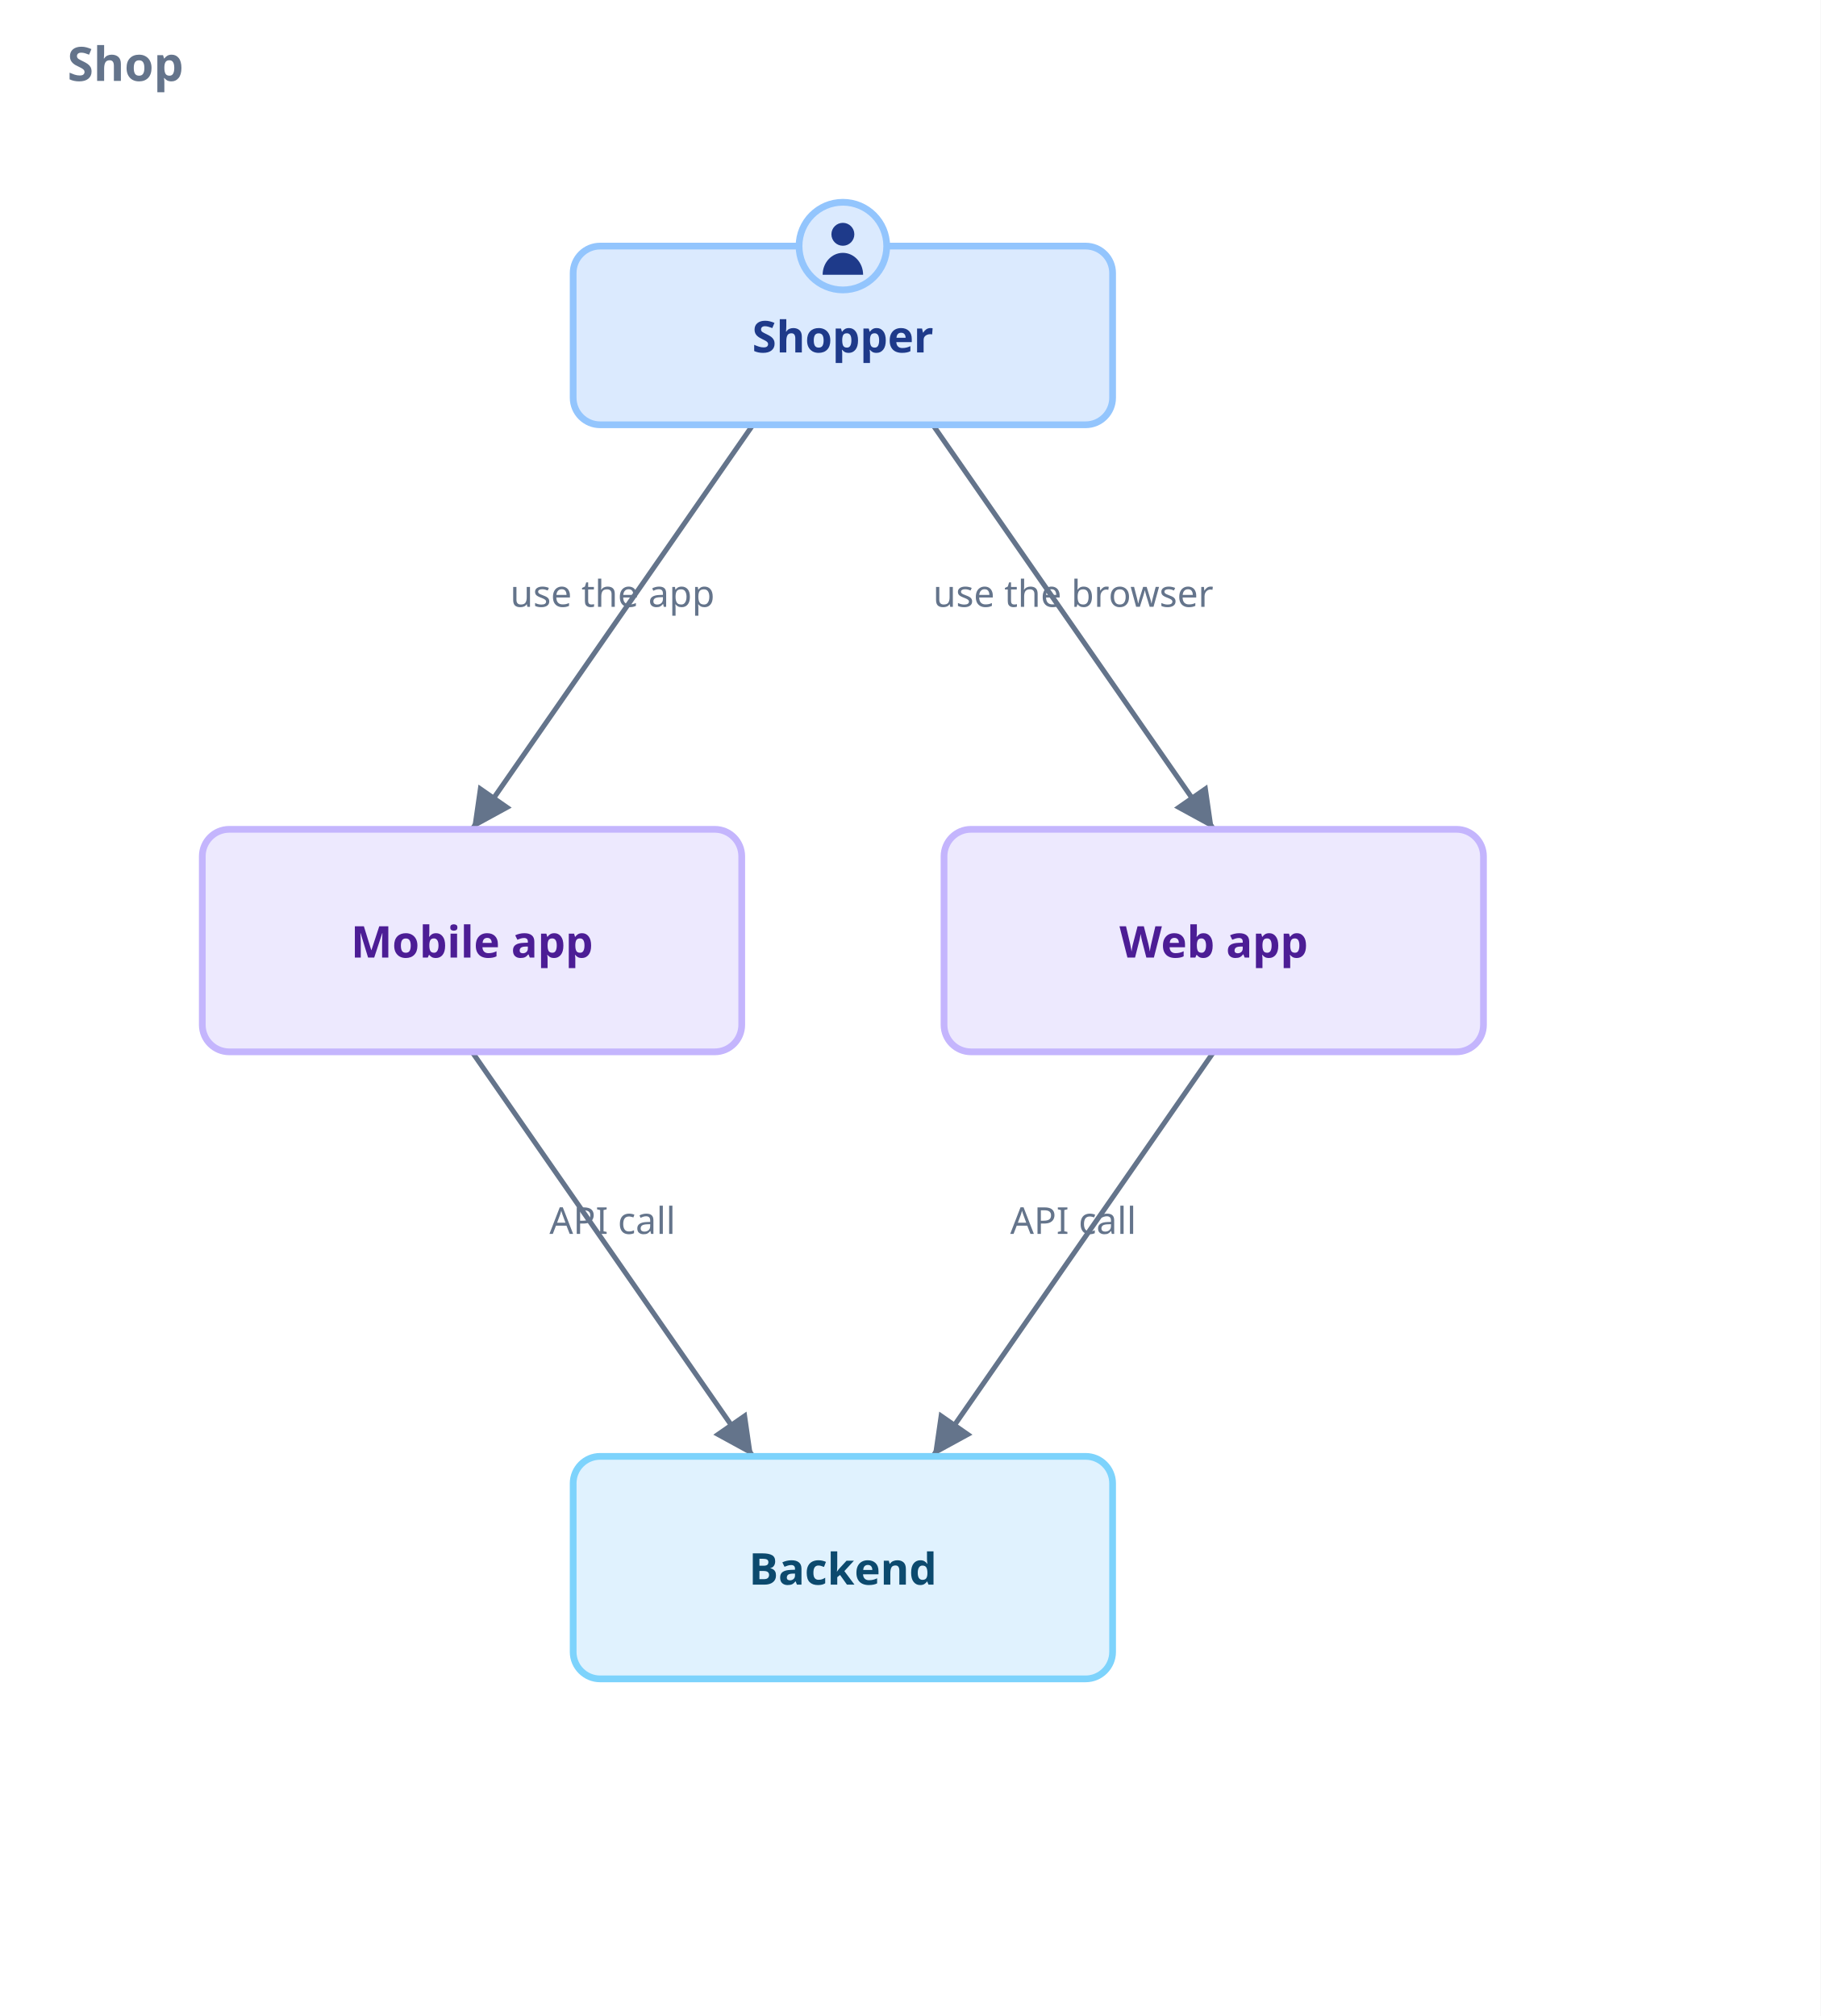
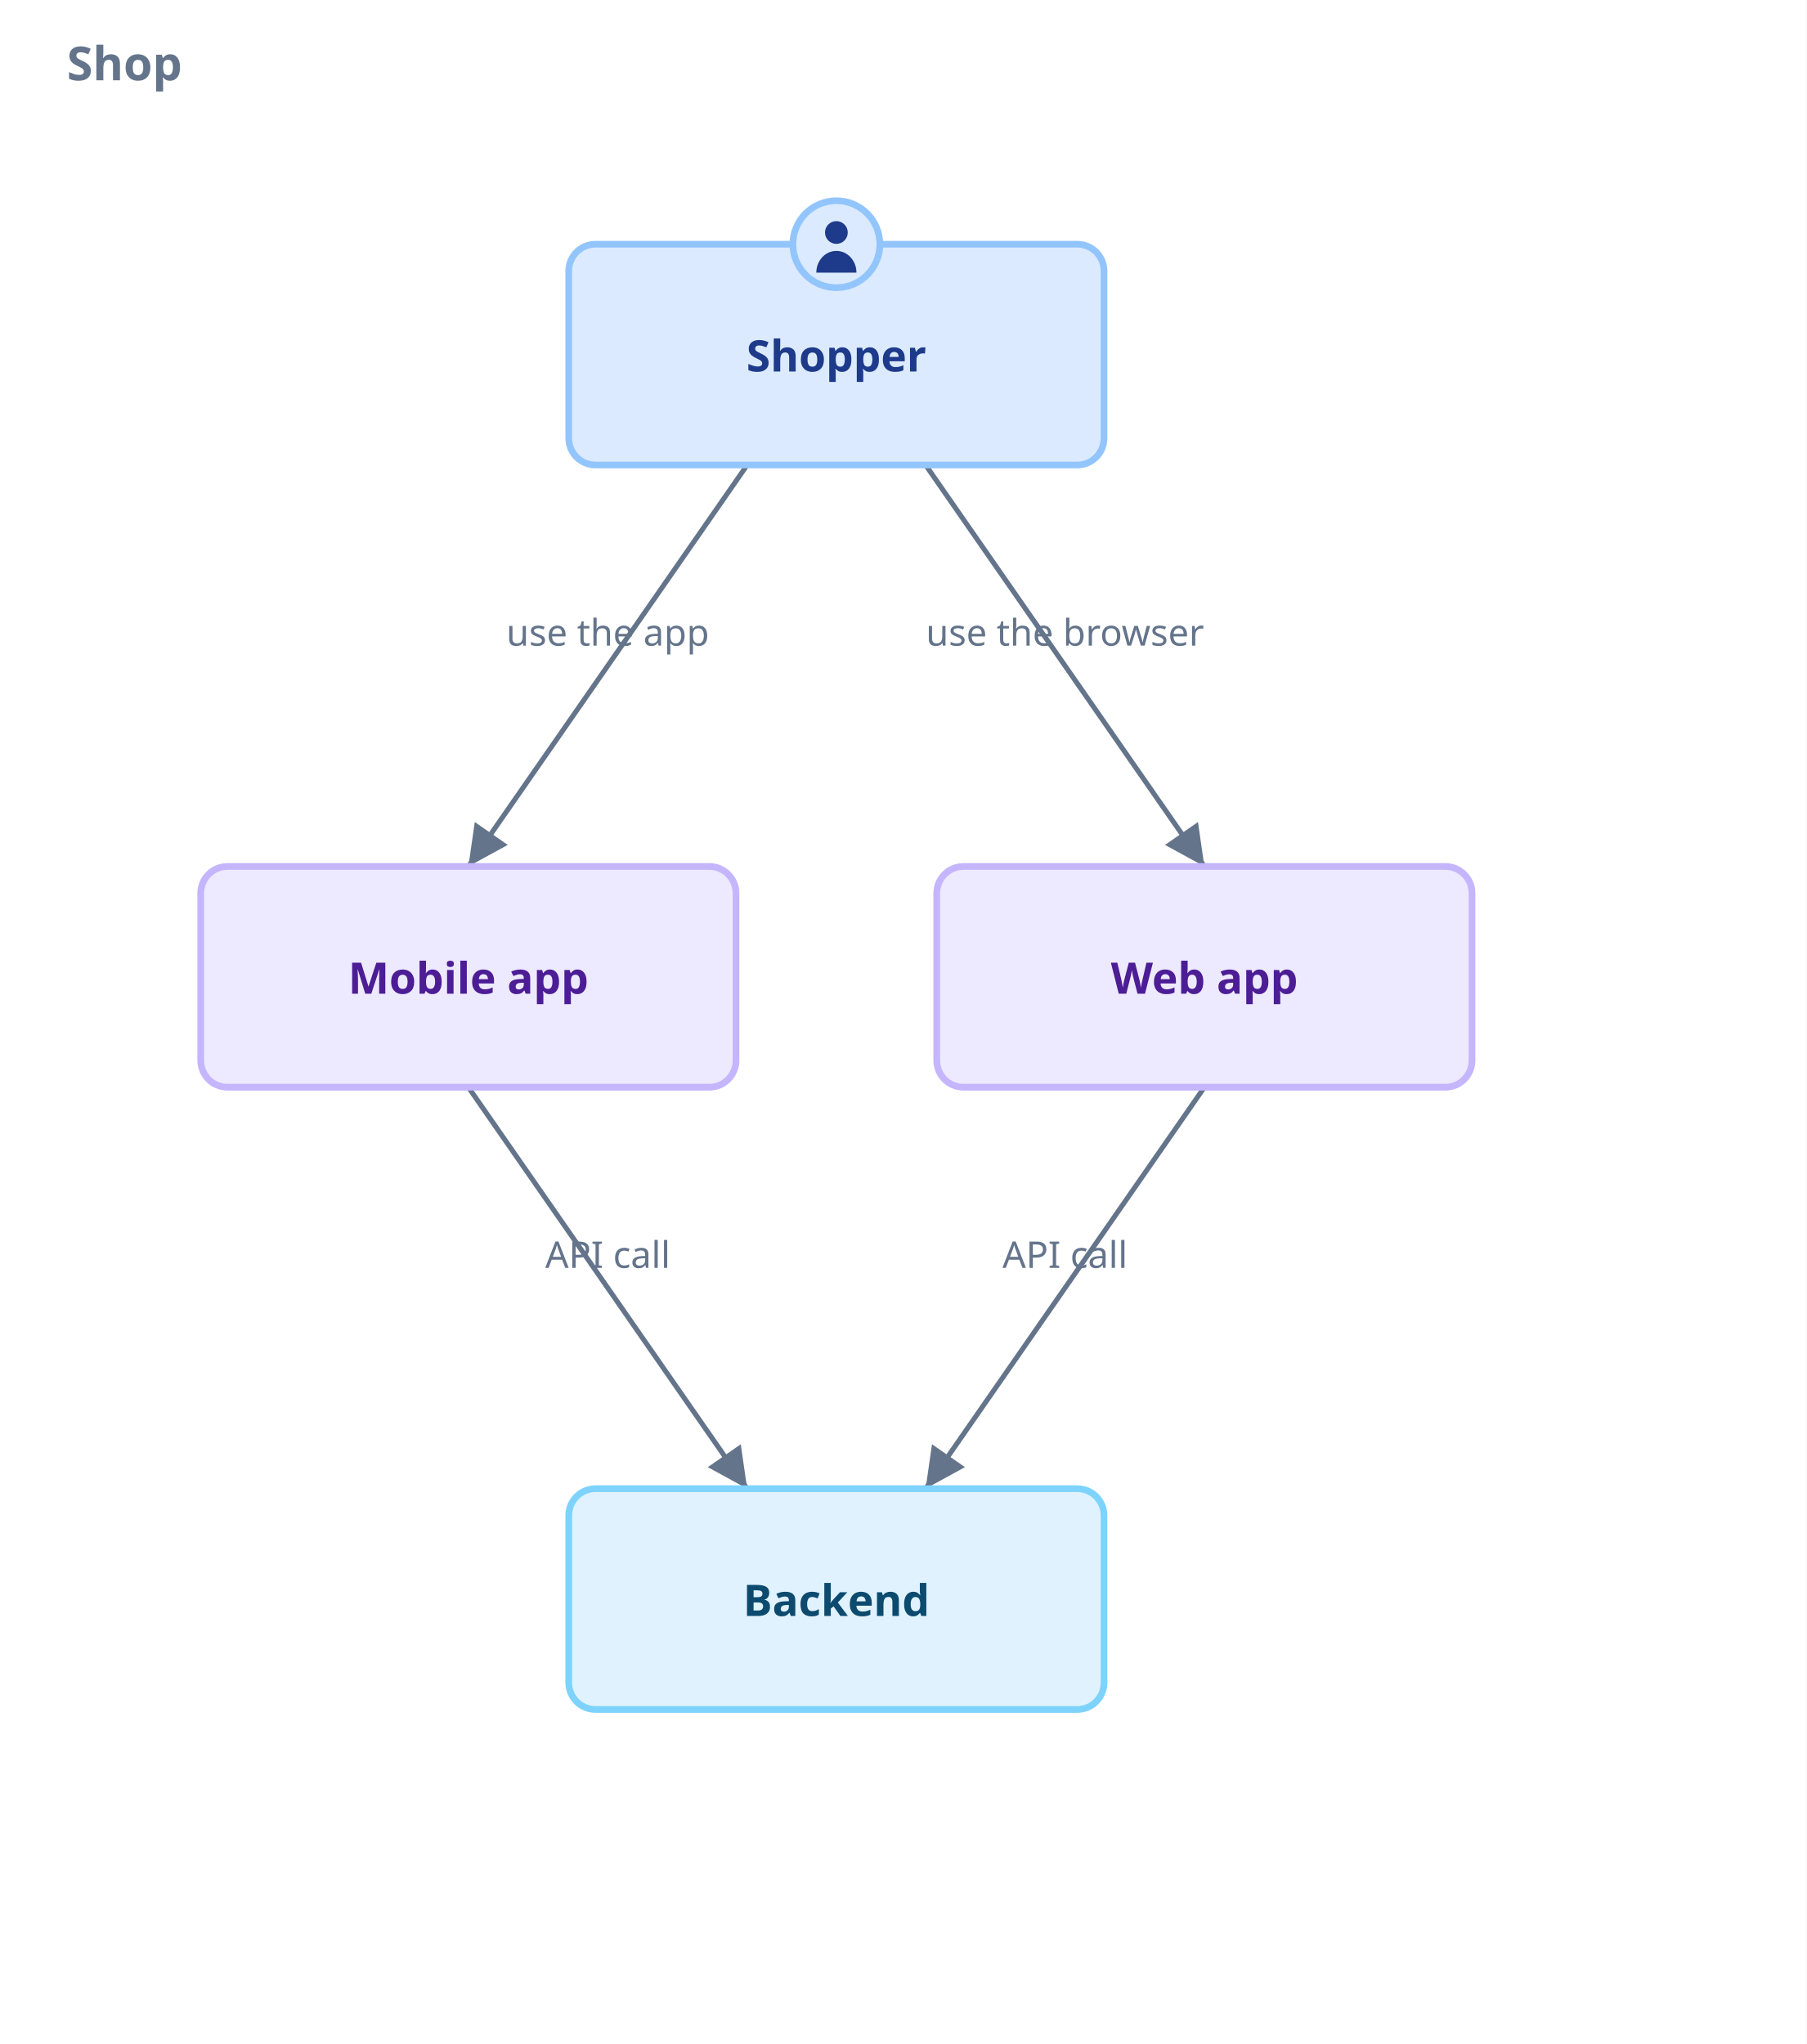
- <svg xmlns="http://www.w3.org/2000/svg" viewBox="0 0 540 598" width="540" height="598">
+ <svg xmlns="http://www.w3.org/2000/svg" viewBox="0 0 540 611" width="540" height="611">
  <defs>
    <marker id="arrow-default" viewBox="0 0 10 10" refX="10" refY="5" markerWidth="8" markerHeight="8" orient="auto-start-reverse">
      <path d="M 0 0 L 10 5 L 0 10 z" fill="#64748B" />
    </marker>
  </defs>
-   <rect width="540" height="598" fill="#FFFFFF" rx="0" />
+   <rect width="540" height="611" fill="#FFFFFF" rx="0" />
  <text x="20" y="24" fill="#64748B" font-size="14px" font-family="sans-serif" font-weight="bold">Shop</text>
  <g class="edges">
    <g data-edge-from="Customer" data-edge-to="MobileApp" data-edge-kind="sync" data-edge-canonical-id="Customer-&gt;MobileApp" data-edge-label="use the app" class="krs-edge krs-edge--interactive">
-       <line x1="223.333" y1="126" x2="140" y2="246" stroke="transparent" stroke-width="14" stroke-linecap="butt" class="krs-edge__hitline" />
-       <line x1="223.333" y1="126" x2="140" y2="246" stroke="#64748B" stroke-width="1.5" marker-end="url(#arrow-default)" />
-       <text x="181.667" y="180" text-anchor="middle" fill="#64748B" font-size="11px" font-family="sans-serif">use the app</text>
+       <line x1="223.333" y1="139" x2="140" y2="259" stroke="transparent" stroke-width="14" stroke-linecap="butt" class="krs-edge__hitline" />
+       <line x1="223.333" y1="139" x2="140" y2="259" stroke="#64748B" stroke-width="1.5" marker-end="url(#arrow-default)" />
+       <text x="181.667" y="193" text-anchor="middle" fill="#64748B" font-size="11px" font-family="sans-serif">use the app</text>
    </g>
    <g data-edge-from="Customer" data-edge-to="WebApp" data-edge-kind="sync" data-edge-canonical-id="Customer-&gt;WebApp" data-edge-label="use the browser" class="krs-edge krs-edge--interactive">
-       <line x1="276.667" y1="126" x2="360" y2="246" stroke="transparent" stroke-width="14" stroke-linecap="butt" class="krs-edge__hitline" />
-       <line x1="276.667" y1="126" x2="360" y2="246" stroke="#64748B" stroke-width="1.5" marker-end="url(#arrow-default)" />
-       <text x="318.333" y="180" text-anchor="middle" fill="#64748B" font-size="11px" font-family="sans-serif">use the browser</text>
+       <line x1="276.667" y1="139" x2="360" y2="259" stroke="transparent" stroke-width="14" stroke-linecap="butt" class="krs-edge__hitline" />
+       <line x1="276.667" y1="139" x2="360" y2="259" stroke="#64748B" stroke-width="1.5" marker-end="url(#arrow-default)" />
+       <text x="318.333" y="193" text-anchor="middle" fill="#64748B" font-size="11px" font-family="sans-serif">use the browser</text>
    </g>
    <g data-edge-from="MobileApp" data-edge-to="Backend" data-edge-kind="sync" data-edge-canonical-id="MobileApp-&gt;Backend" data-edge-label="API call" class="krs-edge krs-edge--interactive">
-       <line x1="140" y1="312" x2="223.333" y2="432" stroke="transparent" stroke-width="14" stroke-linecap="butt" class="krs-edge__hitline" />
-       <line x1="140" y1="312" x2="223.333" y2="432" stroke="#64748B" stroke-width="1.5" marker-end="url(#arrow-default)" />
-       <text x="181.667" y="366" text-anchor="middle" fill="#64748B" font-size="11px" font-family="sans-serif">API call</text>
+       <line x1="140" y1="325" x2="223.333" y2="445" stroke="transparent" stroke-width="14" stroke-linecap="butt" class="krs-edge__hitline" />
+       <line x1="140" y1="325" x2="223.333" y2="445" stroke="#64748B" stroke-width="1.5" marker-end="url(#arrow-default)" />
+       <text x="181.667" y="379" text-anchor="middle" fill="#64748B" font-size="11px" font-family="sans-serif">API call</text>
    </g>
    <g data-edge-from="WebApp" data-edge-to="Backend" data-edge-kind="sync" data-edge-canonical-id="WebApp-&gt;Backend" data-edge-label="API call" class="krs-edge krs-edge--interactive">
-       <line x1="360" y1="312" x2="276.667" y2="432" stroke="transparent" stroke-width="14" stroke-linecap="butt" class="krs-edge__hitline" />
-       <line x1="360" y1="312" x2="276.667" y2="432" stroke="#64748B" stroke-width="1.5" marker-end="url(#arrow-default)" />
-       <text x="318.333" y="366" text-anchor="middle" fill="#64748B" font-size="11px" font-family="sans-serif">API call</text>
+       <line x1="360" y1="325" x2="276.667" y2="445" stroke="transparent" stroke-width="14" stroke-linecap="butt" class="krs-edge__hitline" />
+       <line x1="360" y1="325" x2="276.667" y2="445" stroke="#64748B" stroke-width="1.5" marker-end="url(#arrow-default)" />
+       <text x="318.333" y="379" text-anchor="middle" fill="#64748B" font-size="11px" font-family="sans-serif">API call</text>
    </g>
  </g>
  <g class="nodes">
    <g data-node-id="Customer" data-node-kind="user" data-has-children="false" data-has-description="false">
-       <rect x="170" y="73" width="160" height="53" rx="8" ry="8" fill="#DBEAFE" stroke="#93C5FD" stroke-width="2" />
+       <rect x="170" y="73" width="160" height="66" rx="8" ry="8" fill="#DBEAFE" stroke="#93C5FD" stroke-width="2" />
      <circle cx="250" cy="73" r="13" fill="#DBEAFE" stroke="#93C5FD" stroke-width="2" />
      <circle cx="250" cy="69.5" r="3.4" fill="#1E3A8A" />
      <path d="M244 81.5 a6 6.5 0 0 1 12 0 Z" fill="#1E3A8A" />
-       <text x="250" y="99.5" text-anchor="middle" dominant-baseline="central" fill="#1E3A8A" font-size="13px" font-weight="bold" font-family="sans-serif">Shopper</text>
+       <text x="250" y="106" text-anchor="middle" dominant-baseline="central" fill="#1E3A8A" font-size="13px" font-weight="bold" font-family="sans-serif">Shopper</text>
    </g>
    <g data-node-id="MobileApp" data-node-kind="client" data-has-children="false" data-has-description="false">
-       <rect x="60" y="246" width="160" height="66" rx="8" ry="8" fill="#EDE9FE" stroke="#C4B5FD" stroke-width="2" />
-       <text x="140" y="279" text-anchor="middle" dominant-baseline="central" fill="#4C1D95" font-size="13px" font-weight="bold" font-family="sans-serif">Mobile app</text>
+       <rect x="60" y="259" width="160" height="66" rx="8" ry="8" fill="#EDE9FE" stroke="#C4B5FD" stroke-width="2" />
+       <text x="140" y="292" text-anchor="middle" dominant-baseline="central" fill="#4C1D95" font-size="13px" font-weight="bold" font-family="sans-serif">Mobile app</text>
    </g>
    <g data-node-id="WebApp" data-node-kind="client" data-has-children="false" data-has-description="false">
-       <rect x="280" y="246" width="160" height="66" rx="8" ry="8" fill="#EDE9FE" stroke="#C4B5FD" stroke-width="2" />
-       <text x="360" y="279" text-anchor="middle" dominant-baseline="central" fill="#4C1D95" font-size="13px" font-weight="bold" font-family="sans-serif">Web app</text>
+       <rect x="280" y="259" width="160" height="66" rx="8" ry="8" fill="#EDE9FE" stroke="#C4B5FD" stroke-width="2" />
+       <text x="360" y="292" text-anchor="middle" dominant-baseline="central" fill="#4C1D95" font-size="13px" font-weight="bold" font-family="sans-serif">Web app</text>
    </g>
    <g data-node-id="Backend" data-node-kind="service" data-has-children="true" data-has-description="false" style="cursor: pointer">
-       <rect x="170" y="432" width="160" height="66" rx="8" ry="8" fill="#E0F2FE" stroke="#7DD3FC" stroke-width="2" />
-       <text x="250" y="465" text-anchor="middle" dominant-baseline="central" fill="#0C4A6E" font-size="13px" font-weight="bold" font-family="sans-serif">Backend</text>
+       <rect x="170" y="445" width="160" height="66" rx="8" ry="8" fill="#E0F2FE" stroke="#7DD3FC" stroke-width="2" />
+       <text x="250" y="478" text-anchor="middle" dominant-baseline="central" fill="#0C4A6E" font-size="13px" font-weight="bold" font-family="sans-serif">Backend</text>
    </g>
  </g>
</svg>
